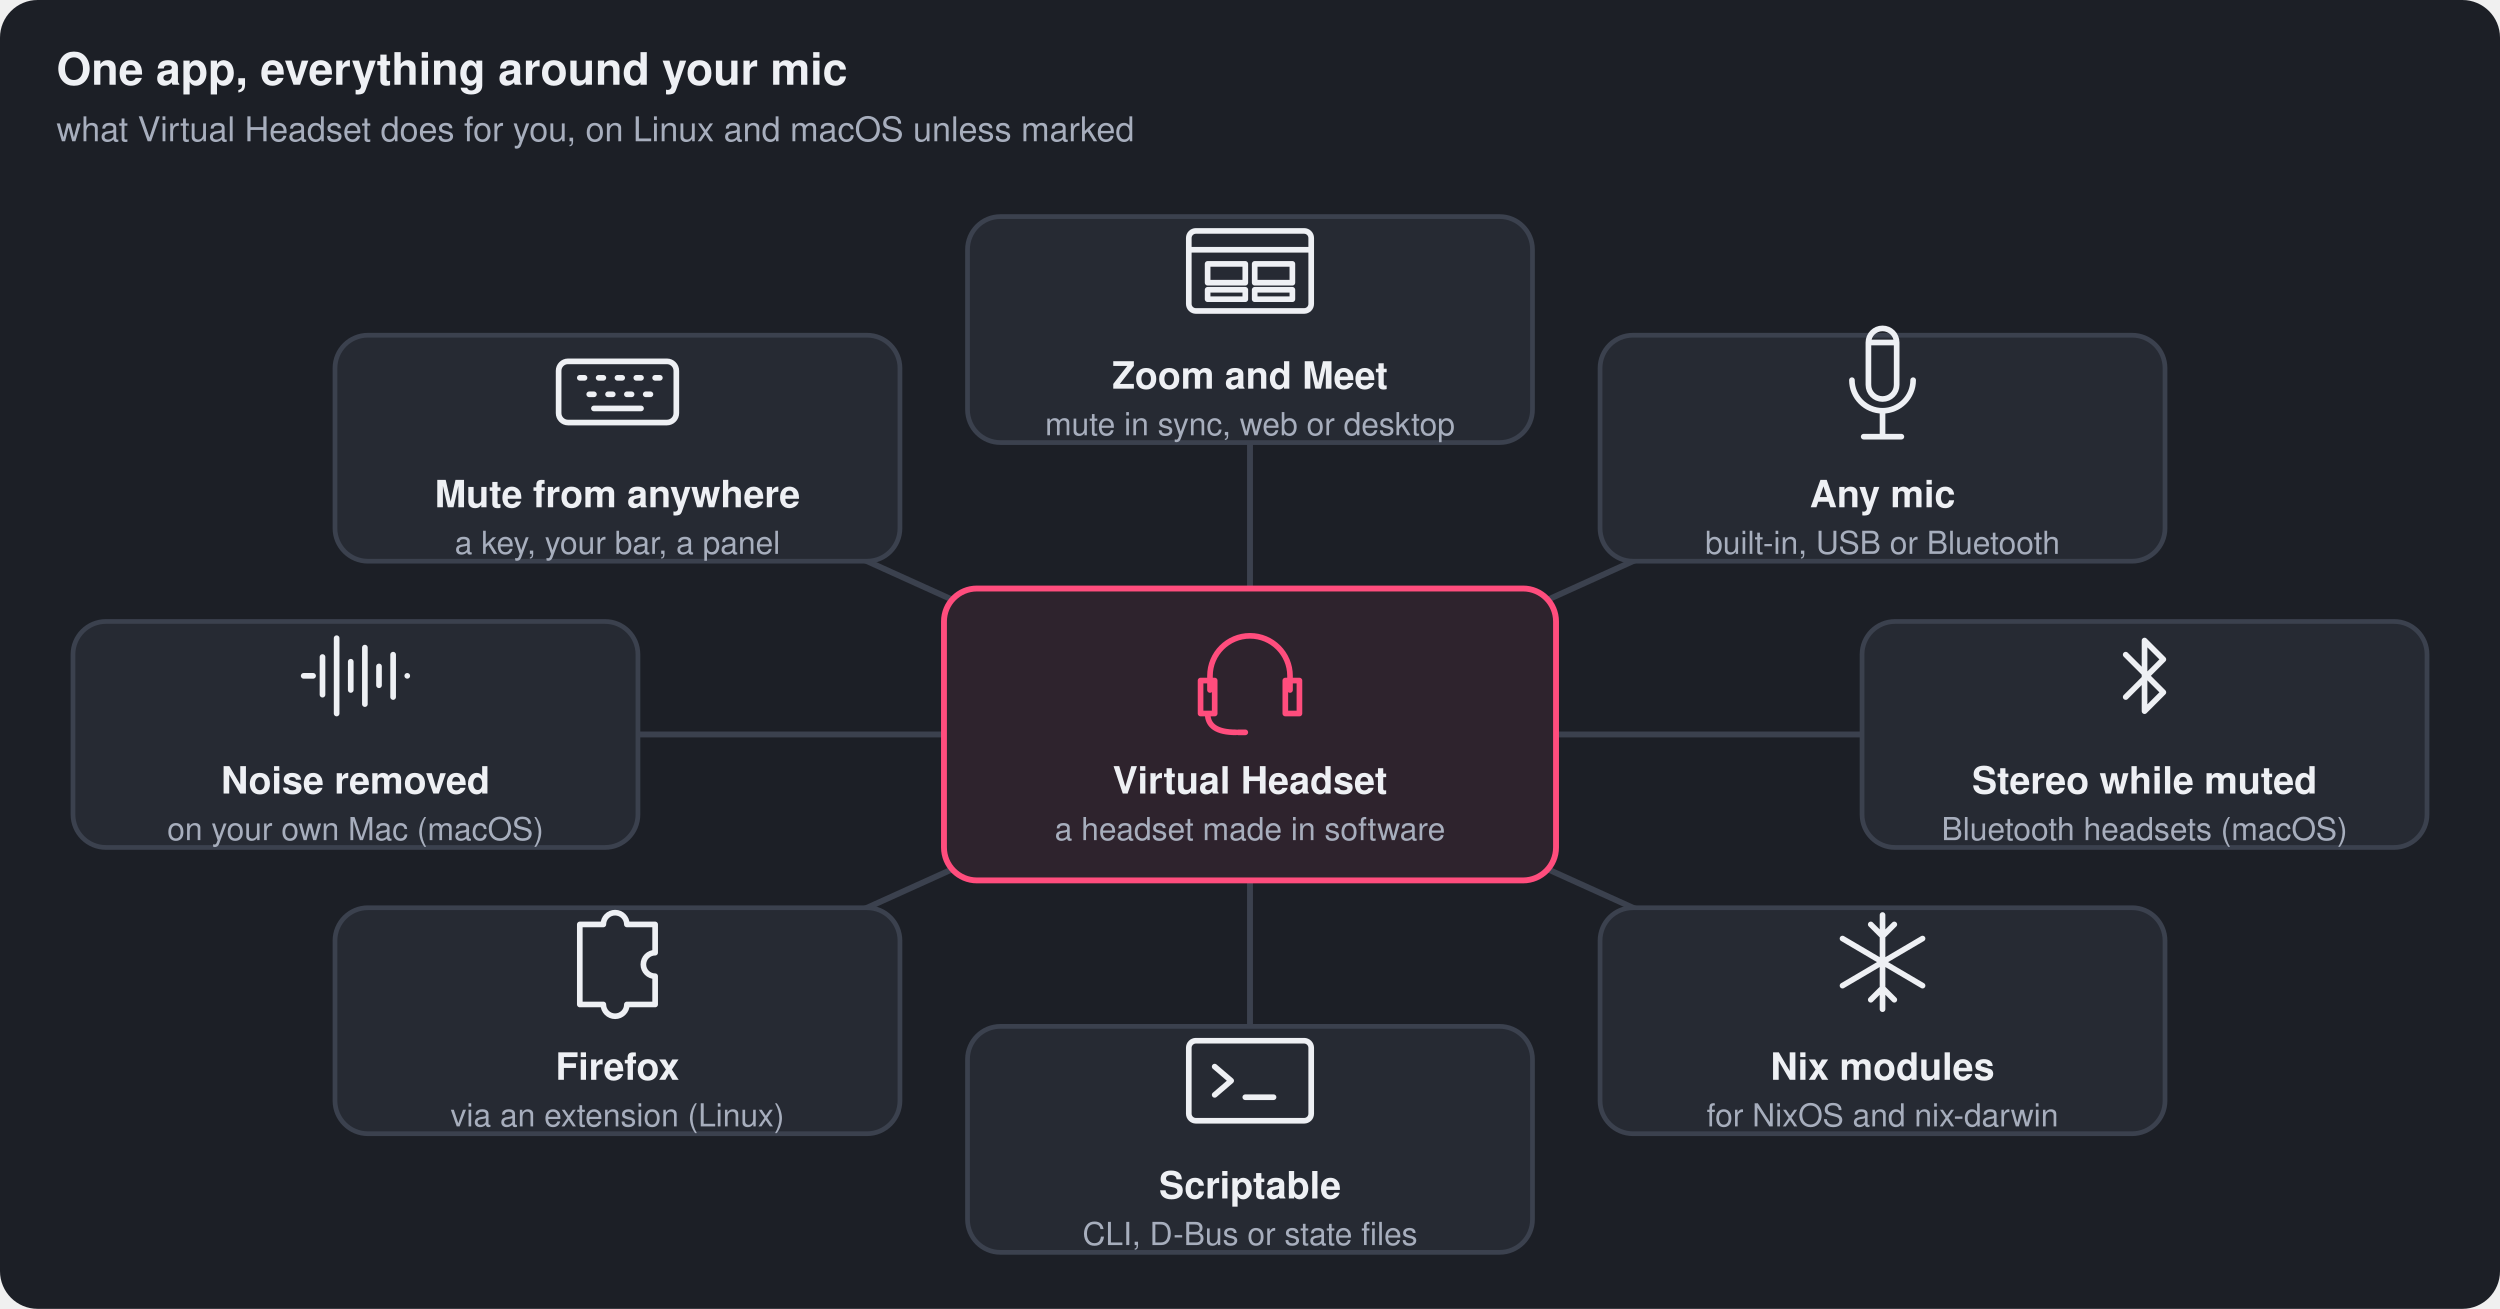
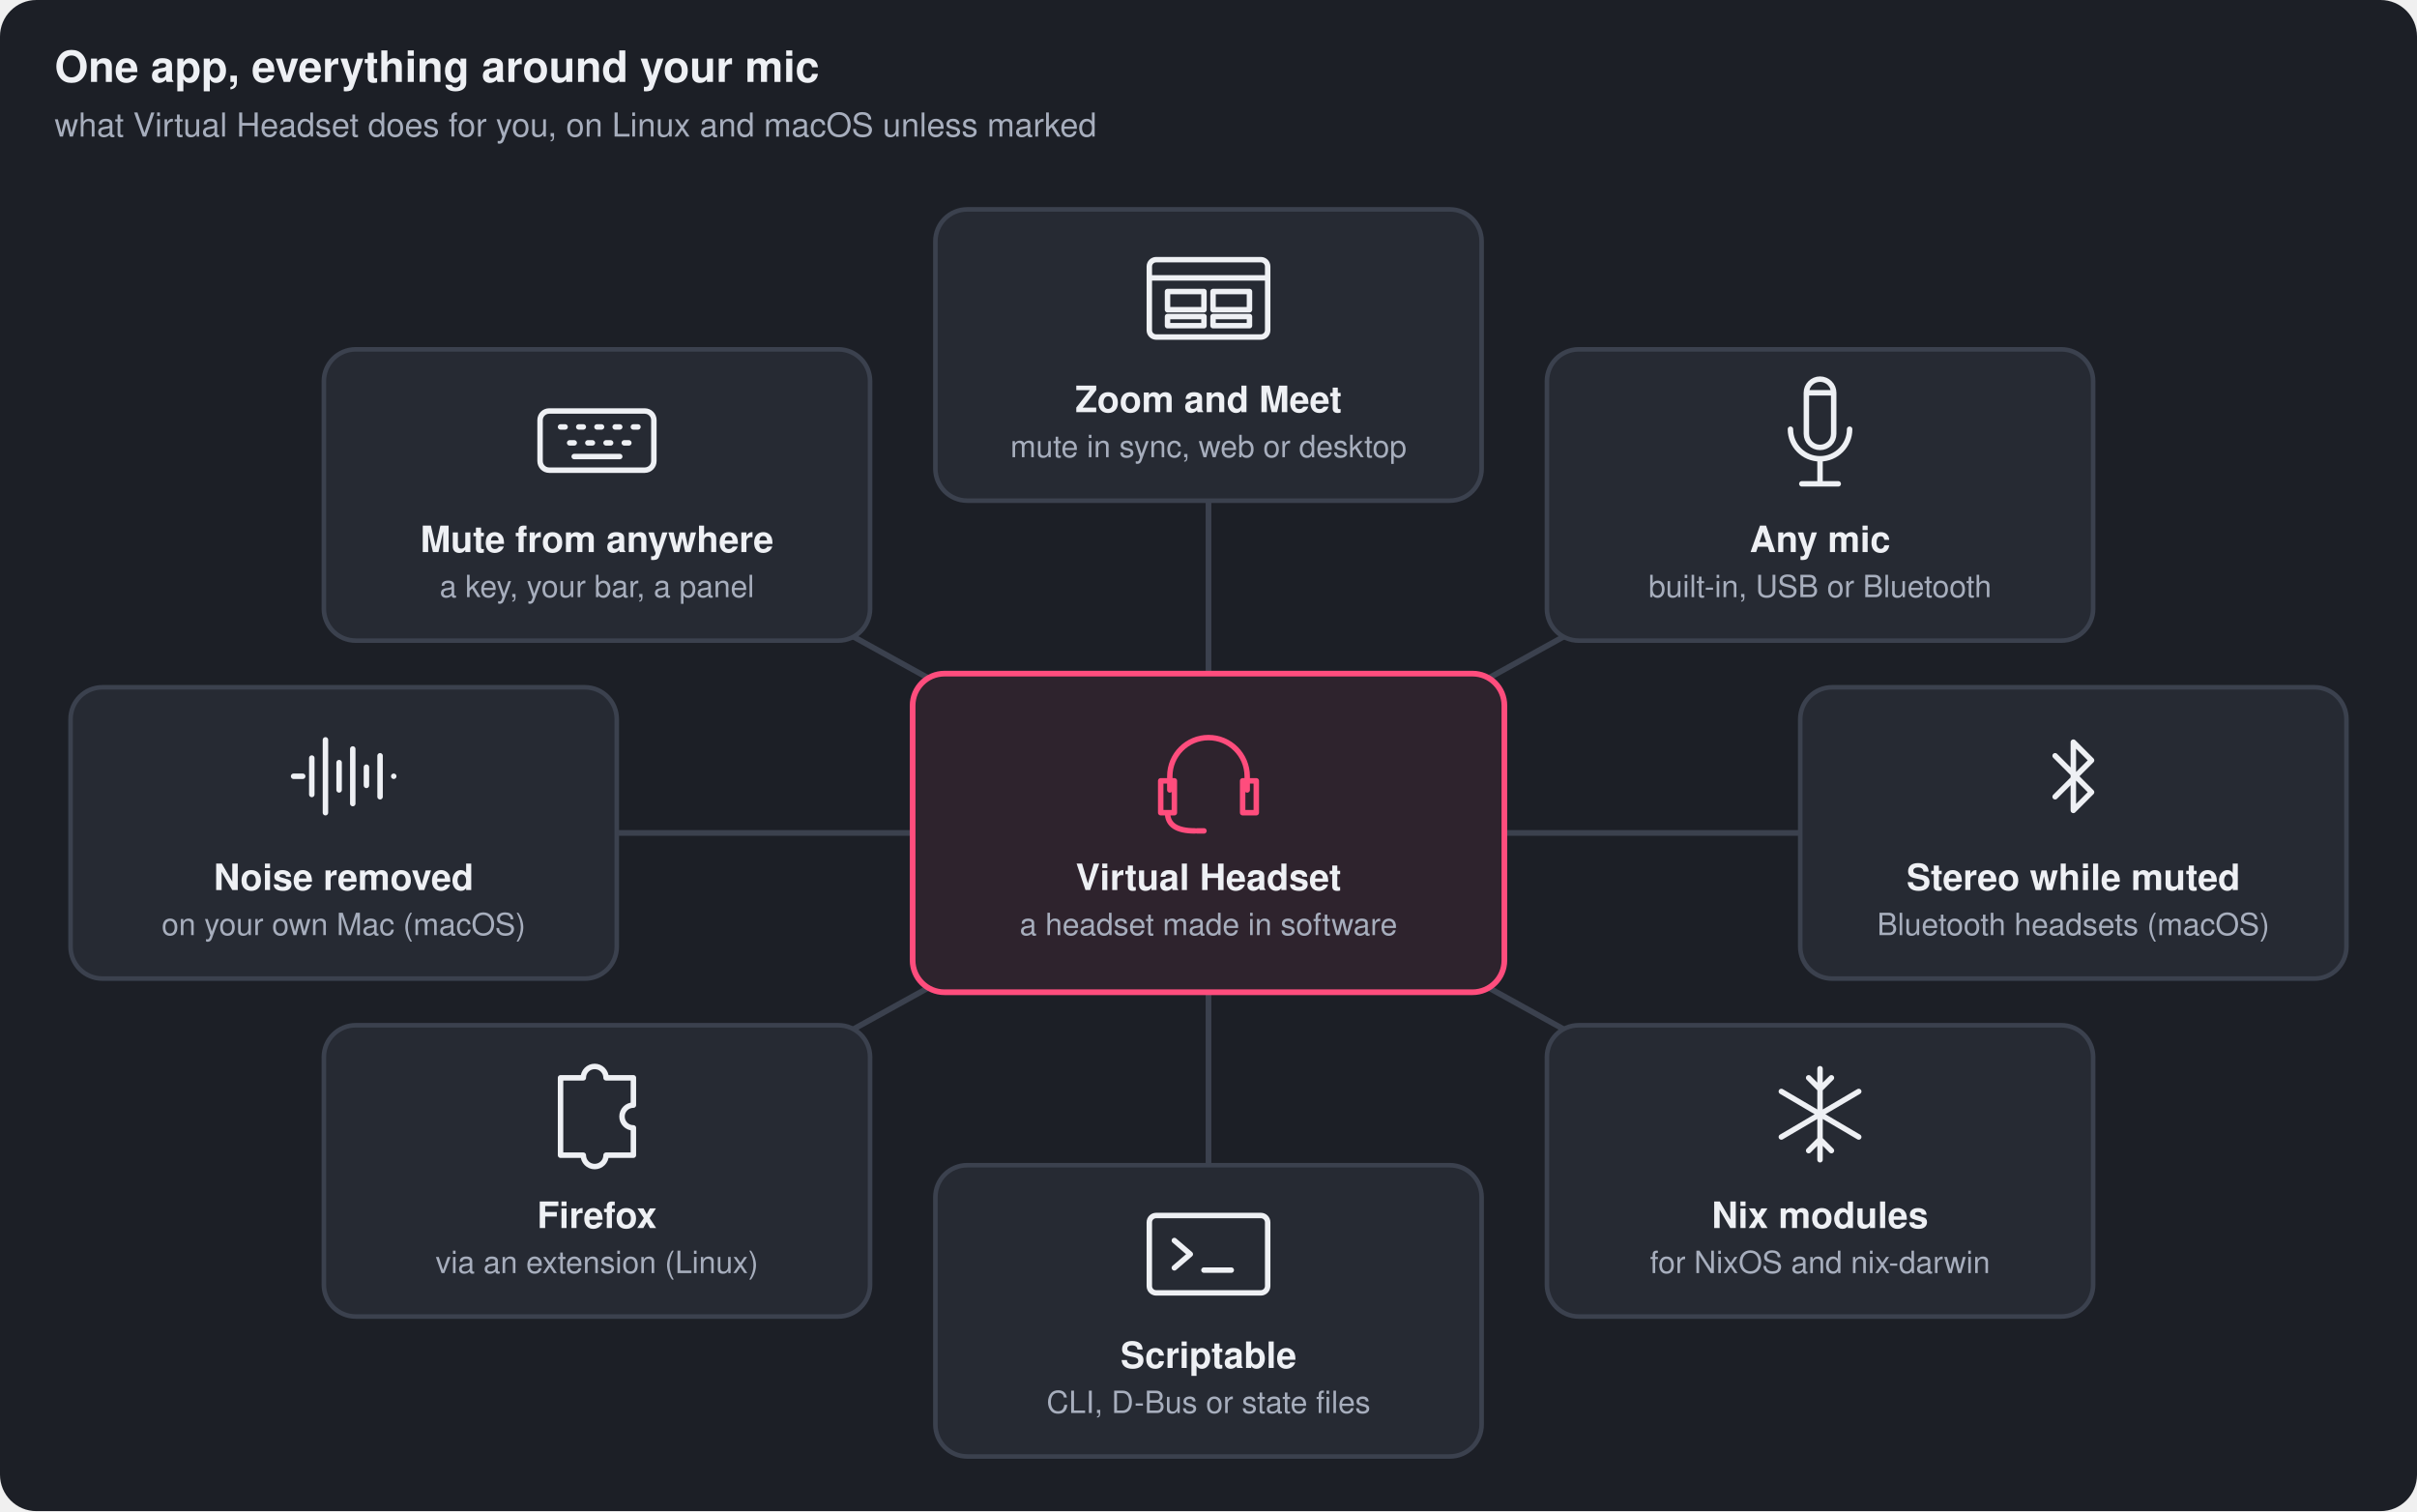
- <svg xmlns="http://www.w3.org/2000/svg" viewBox="0 0 1062 556" width="1062" height="556" role="img">
+ <svg xmlns="http://www.w3.org/2000/svg" viewBox="0 0 1062 664" width="1062" height="664" role="img">
  <style>
  text { font-family: -apple-system, 'Segoe UI', Helvetica, Arial, sans-serif; fill: #eef0f4; }
  .bg { fill: #1c1f26; }
  .box { fill: #262a33; stroke: #3b414e; stroke-width: 2; }
  .key { fill: #ff4d7d; fill-opacity: .08; stroke: #ff4d7d; stroke-width: 2.5; }
  .head { font-size: 19px; font-weight: 700; }
  .lede { font-size: 14.5px; fill: #a7aebd; }
  .title { font-size: 16px; font-weight: 650; }
  .sub { font-size: 13.5px; fill: #a7aebd; }
  .label { font-size: 13px; font-weight: 600; fill: #eef0f4; }
  .axis { font-size: 12.5px; fill: #a7aebd; }
  .axis-strong { font-size: 12.5px; font-weight: 650; fill: #eef0f4; }
  .edge { fill: none; stroke: #a3abbd; stroke-width: 2; marker-end: url(#arrow); }
  .spoke { stroke: #3b414e; stroke-width: 2.5; }
  .tick { stroke: #a7aebd; stroke-width: 1.5; stroke-dasharray: 4 4; }
  .tag { fill: #1c1f26; }
  .arrowhead { fill: #a3abbd; }
  .badge { fill: #ff4d7d; }
  .badge-text { font-size: 12px; font-weight: 700; fill: #ffffff; }
  .ink { fill: none; stroke: #eef0f4; stroke-width: 2.4; stroke-linecap: round; stroke-linejoin: round; }
  .ink-live { fill: none; stroke: #ff4d7d; stroke-width: 2.4; stroke-linecap: round; stroke-linejoin: round; }
  .seg-quiet { fill: #262a33; stroke: #3b414e; stroke-width: 1.5; }
  .seg-live { fill: #ff4d7d; fill-opacity: .2; stroke: #ff4d7d; stroke-width: 1.5; }
  .seg-ok { fill: #5ad18a; fill-opacity: .2; stroke: #5ad18a; stroke-width: 1.5; }
  .seg-mono { fill: #a3abbd; fill-opacity: .16; stroke: #a3abbd; stroke-width: 1.5; }
</style>
  <defs>
    <marker id="arrow" viewBox="0 0 10 10" refX="9" refY="5" markerWidth="8" markerHeight="8" orient="auto-start-reverse">
      <path class="arrowhead" d="M0 0L10 5L0 10z" />
    </marker>
  </defs>
-   <rect class="bg" width="1062" height="556" rx="16" />
+   <rect class="bg" width="1062" height="664" rx="16" />
  <text class="head" x="24" y="36">One app, everything around your mic</text>
  <text class="lede" x="24" y="60">what Virtual Headset does for you, on Linux and macOS unless marked</text>
-   <line class="spoke" x1="531" y1="312" x2="531" y2="140" />
-   <line class="spoke" x1="531" y1="312" x2="799.7" y2="190.4" />
-   <line class="spoke" x1="531" y1="312" x2="911" y2="312" />
-   <line class="spoke" x1="531" y1="312" x2="799.7" y2="433.6" />
-   <line class="spoke" x1="531" y1="312" x2="531" y2="484" />
-   <line class="spoke" x1="531" y1="312" x2="262.3" y2="433.6" />
-   <line class="spoke" x1="531" y1="312" x2="151" y2="312" />
-   <line class="spoke" x1="531" y1="312" x2="262.3" y2="190.4" />
-   <rect class="box" x="411" y="92" width="240" height="96" rx="14" />
-   <path class="ink" transform="translate(531 115.1)" d="M-23 -17h46a3 3 0 0 1 3 3v28a3 3 0 0 1 -3 3h-46a3 3 0 0 1 -3 -3v-28a3 3 0 0 1 3 -3zM-26 -9h52M-18 -3h16v8h-16zM2 -3h16v8h-16zM-18 8h16v4h-16zM2 8h16v4h-16z" />
-   <text class="title" x="531" y="165.1" text-anchor="middle">Zoom and Meet</text>
-   <text class="sub" x="531" y="184.9" text-anchor="middle">mute in sync, web or desktop</text>
-   <rect class="box" x="679.7" y="142.4" width="240" height="96" rx="14" />
-   <path class="ink" transform="translate(799.7 165.5)" d="M-6 -20h12v18a6 6 0 0 1 -12 0zM-6 -20a6 6 0 0 1 12 0M-13 -4a13 13 0 0 0 26 0M0 9v11M-8 20h16" />
-   <text class="title" x="799.7" y="215.5" text-anchor="middle">Any mic</text>
-   <text class="sub" x="799.7" y="235.3" text-anchor="middle">built-in, USB or Bluetooth</text>
-   <rect class="box" x="791" y="264" width="240" height="96" rx="14" />
-   <path class="ink" transform="translate(911 287.1)" d="M-8 -9L8 7L0 15V-15L8 -7L-8 9" />
-   <text class="title" x="911" y="337.1" text-anchor="middle">Stereo while muted</text>
-   <text class="sub" x="911" y="356.9" text-anchor="middle">Bluetooth headsets (macOS)</text>
-   <rect class="box" x="679.7" y="385.6" width="240" height="96" rx="14" />
-   <path class="ink" transform="translate(799.7 408.7)" d="M0 -20v40M-17 -10l34 20M-17 10l34 -20M-5 -16l5 5l5 -5M-5 16l5 -5l5 5" />
-   <text class="title" x="799.7" y="458.7" text-anchor="middle">Nix modules</text>
-   <text class="sub" x="799.7" y="478.5" text-anchor="middle">for NixOS and nix-darwin</text>
-   <rect class="box" x="411" y="436" width="240" height="96" rx="14" />
-   <path class="ink" transform="translate(531 459.1)" d="M-23 -17h46a3 3 0 0 1 3 3v28a3 3 0 0 1 -3 3h-46a3 3 0 0 1 -3 -3v-28a3 3 0 0 1 3 -3zM-15 -6l7 6l-7 6M-2 7h12" />
-   <text class="title" x="531" y="509.1" text-anchor="middle">Scriptable</text>
-   <text class="sub" x="531" y="528.9" text-anchor="middle">CLI, D-Bus or state files</text>
-   <rect class="box" x="142.3" y="385.6" width="240" height="96" rx="14" />
-   <path class="ink" transform="translate(262.3 408.7)" d="M-16 -16h10a5 5 0 1 1 10 0h12v12a5 5 0 1 0 0 10v12h-12a5 5 0 1 1 -10 0h-10z" />
-   <text class="title" x="262.3" y="458.7" text-anchor="middle">Firefox</text>
-   <text class="sub" x="262.3" y="478.5" text-anchor="middle">via an extension (Linux)</text>
-   <rect class="box" x="31" y="264" width="240" height="96" rx="14" />
-   <path class="ink" transform="translate(151 287.1)" d="M-22 0h4M-14 -8v16M-8 -16v32M-2 -6v12M4 -12v24M10 -4v8M16 -9v18M22 0h0" />
-   <text class="title" x="151" y="337.1" text-anchor="middle">Noise removed</text>
-   <text class="sub" x="151" y="356.9" text-anchor="middle">on your own Mac (macOS)</text>
-   <rect class="box" x="142.3" y="142.4" width="240" height="96" rx="14" />
-   <path class="ink" transform="translate(262.3 165.5)" d="M-21 -12h42a4 4 0 0 1 4 4v18a4 4 0 0 1 -4 4h-42a4 4 0 0 1 -4 -4v-18a4 4 0 0 1 4 -4zM-16 -5h2M-8 -5h2M0 -5h2M8 -5h2M16 -5h2M-12 2h2M-4 2h2M4 2h2M12 2h2M-10 8h20" />
-   <text class="title" x="262.3" y="215.5" text-anchor="middle">Mute from anywhere</text>
-   <text class="sub" x="262.3" y="235.3" text-anchor="middle">a key, your bar, a panel</text>
-   <rect class="bg" x="401" y="250" width="260" height="124" rx="14" />
-   <rect class="key" x="401" y="250" width="260" height="124" rx="14" />
-   <path class="ink-live" transform="translate(531 287.1)" d="M-17 6v-6a17 17 0 0 1 34 0v6M-21 2h6v14h-6zM15 2h6v14h-6zM-18 16q0 8 12 8M-5 24h3" />
-   <text class="title" x="531" y="337.1" text-anchor="middle">Virtual Headset</text>
-   <text class="sub" x="531" y="356.9" text-anchor="middle">a headset made in software</text>
+   <line class="spoke" x1="531" y1="366" x2="531" y2="156" />
+   <line class="spoke" x1="531" y1="366" x2="799.7" y2="217.5" />
+   <line class="spoke" x1="531" y1="366" x2="911" y2="366" />
+   <line class="spoke" x1="531" y1="366" x2="799.7" y2="514.5" />
+   <line class="spoke" x1="531" y1="366" x2="531" y2="576" />
+   <line class="spoke" x1="531" y1="366" x2="262.3" y2="514.5" />
+   <line class="spoke" x1="531" y1="366" x2="151" y2="366" />
+   <line class="spoke" x1="531" y1="366" x2="262.3" y2="217.5" />
+   <rect class="box" x="411" y="92" width="240" height="128" rx="14" />
+   <path class="ink" transform="translate(531 131.1)" d="M-23 -17h46a3 3 0 0 1 3 3v28a3 3 0 0 1 -3 3h-46a3 3 0 0 1 -3 -3v-28a3 3 0 0 1 3 -3zM-26 -9h52M-18 -3h16v8h-16zM2 -3h16v8h-16zM-18 8h16v4h-16zM2 8h16v4h-16z" />
+   <text class="title" x="531" y="181.1" text-anchor="middle">Zoom and Meet</text>
+   <text class="sub" x="531" y="200.9" text-anchor="middle">mute in sync, web or desktop</text>
+   <rect class="box" x="679.7" y="153.5" width="240" height="128" rx="14" />
+   <path class="ink" transform="translate(799.7 192.6)" d="M-6 -20h12v18a6 6 0 0 1 -12 0zM-6 -20a6 6 0 0 1 12 0M-13 -4a13 13 0 0 0 26 0M0 9v11M-8 20h16" />
+   <text class="title" x="799.7" y="242.6" text-anchor="middle">Any mic</text>
+   <text class="sub" x="799.7" y="262.4" text-anchor="middle">built-in, USB or Bluetooth</text>
+   <rect class="box" x="791" y="302" width="240" height="128" rx="14" />
+   <path class="ink" transform="translate(911 341.1)" d="M-8 -9L8 7L0 15V-15L8 -7L-8 9" />
+   <text class="title" x="911" y="391.1" text-anchor="middle">Stereo while muted</text>
+   <text class="sub" x="911" y="410.9" text-anchor="middle">Bluetooth headsets (macOS)</text>
+   <rect class="box" x="679.7" y="450.5" width="240" height="128" rx="14" />
+   <path class="ink" transform="translate(799.7 489.6)" d="M0 -20v40M-17 -10l34 20M-17 10l34 -20M-5 -16l5 5l5 -5M-5 16l5 -5l5 5" />
+   <text class="title" x="799.7" y="539.6" text-anchor="middle">Nix modules</text>
+   <text class="sub" x="799.7" y="559.4" text-anchor="middle">for NixOS and nix-darwin</text>
+   <rect class="box" x="411" y="512" width="240" height="128" rx="14" />
+   <path class="ink" transform="translate(531 551.1)" d="M-23 -17h46a3 3 0 0 1 3 3v28a3 3 0 0 1 -3 3h-46a3 3 0 0 1 -3 -3v-28a3 3 0 0 1 3 -3zM-15 -6l7 6l-7 6M-2 7h12" />
+   <text class="title" x="531" y="601.1" text-anchor="middle">Scriptable</text>
+   <text class="sub" x="531" y="620.9" text-anchor="middle">CLI, D-Bus or state files</text>
+   <rect class="box" x="142.3" y="450.5" width="240" height="128" rx="14" />
+   <path class="ink" transform="translate(262.3 489.6)" d="M-16 -16h10a5 5 0 1 1 10 0h12v12a5 5 0 1 0 0 10v12h-12a5 5 0 1 1 -10 0h-10z" />
+   <text class="title" x="262.3" y="539.6" text-anchor="middle">Firefox</text>
+   <text class="sub" x="262.3" y="559.4" text-anchor="middle">via an extension (Linux)</text>
+   <rect class="box" x="31" y="302" width="240" height="128" rx="14" />
+   <path class="ink" transform="translate(151 341.1)" d="M-22 0h4M-14 -8v16M-8 -16v32M-2 -6v12M4 -12v24M10 -4v8M16 -9v18M22 0h0" />
+   <text class="title" x="151" y="391.1" text-anchor="middle">Noise removed</text>
+   <text class="sub" x="151" y="410.9" text-anchor="middle">on your own Mac (macOS)</text>
+   <rect class="box" x="142.3" y="153.5" width="240" height="128" rx="14" />
+   <path class="ink" transform="translate(262.3 192.6)" d="M-21 -12h42a4 4 0 0 1 4 4v18a4 4 0 0 1 -4 4h-42a4 4 0 0 1 -4 -4v-18a4 4 0 0 1 4 -4zM-16 -5h2M-8 -5h2M0 -5h2M8 -5h2M16 -5h2M-12 2h2M-4 2h2M4 2h2M12 2h2M-10 8h20" />
+   <text class="title" x="262.3" y="242.6" text-anchor="middle">Mute from anywhere</text>
+   <text class="sub" x="262.3" y="262.4" text-anchor="middle">a key, your bar, a panel</text>
+   <rect class="bg" x="401" y="296" width="260" height="140" rx="14" />
+   <rect class="key" x="401" y="296" width="260" height="140" rx="14" />
+   <path class="ink-live" transform="translate(531 341.1)" d="M-17 6v-6a17 17 0 0 1 34 0v6M-21 2h6v14h-6zM15 2h6v14h-6zM-18 16q0 8 12 8M-5 24h3" />
+   <text class="title" x="531" y="391.1" text-anchor="middle">Virtual Headset</text>
+   <text class="sub" x="531" y="410.9" text-anchor="middle">a headset made in software</text>
</svg>
